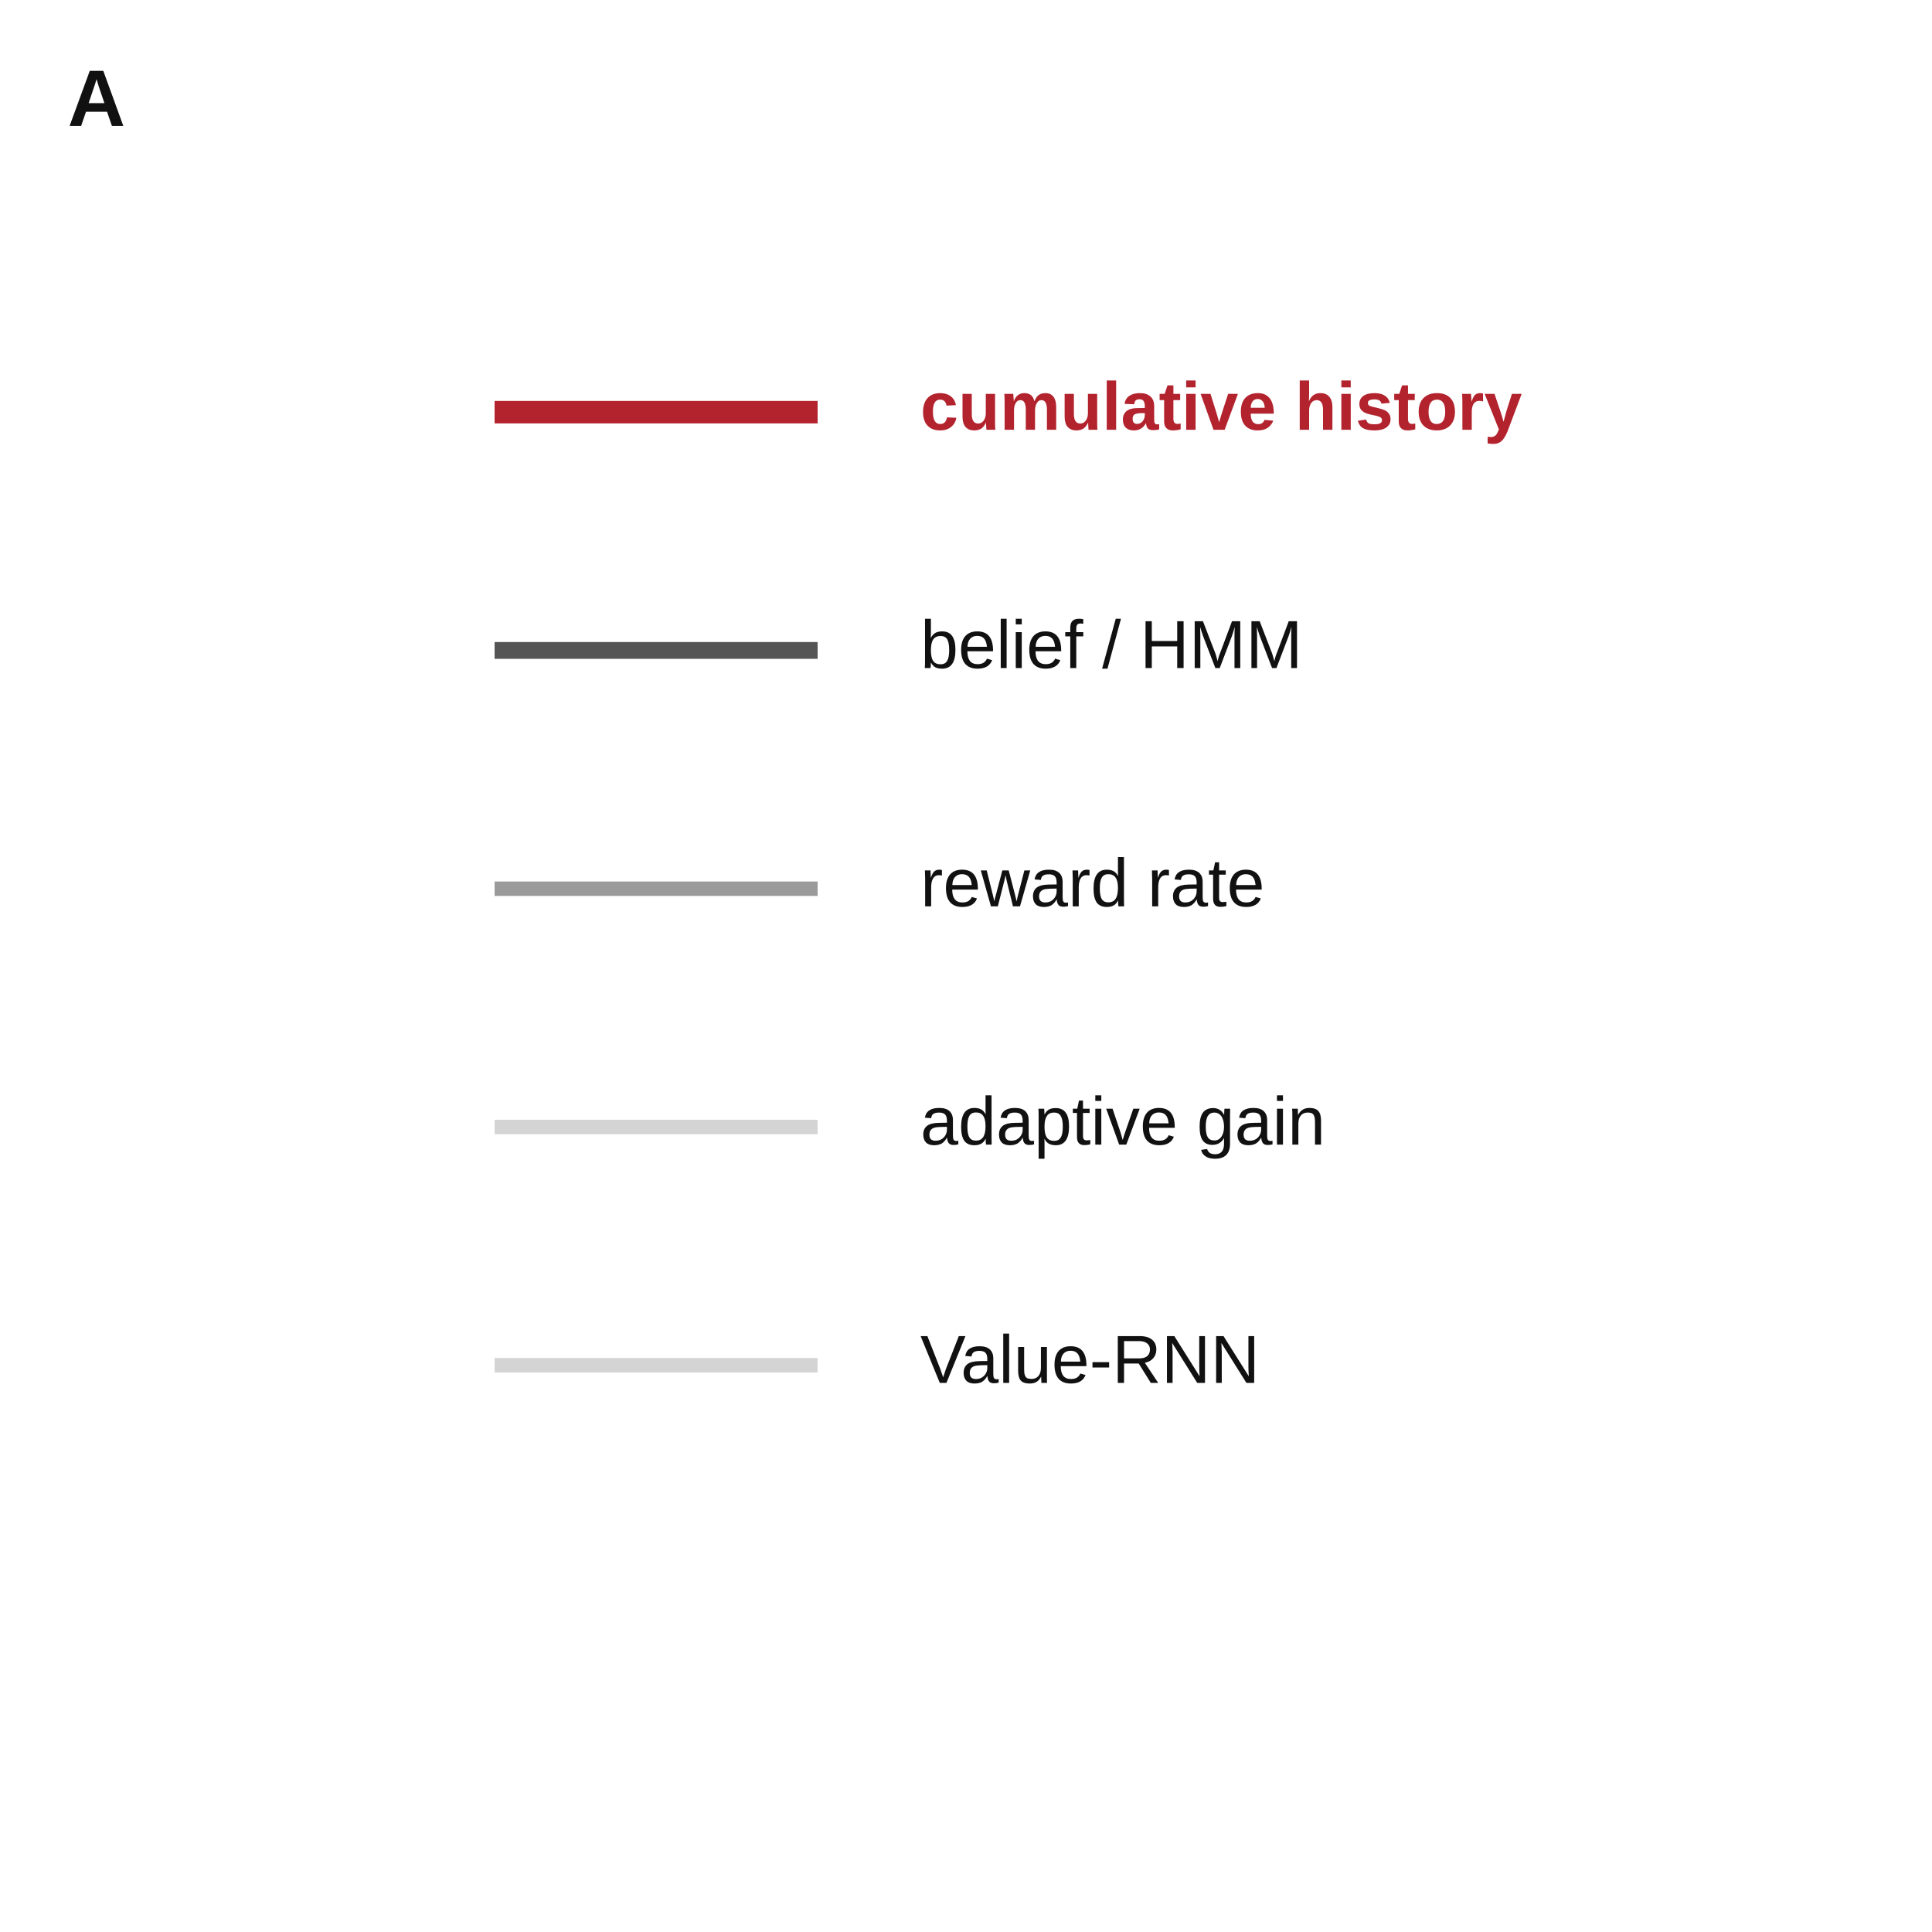
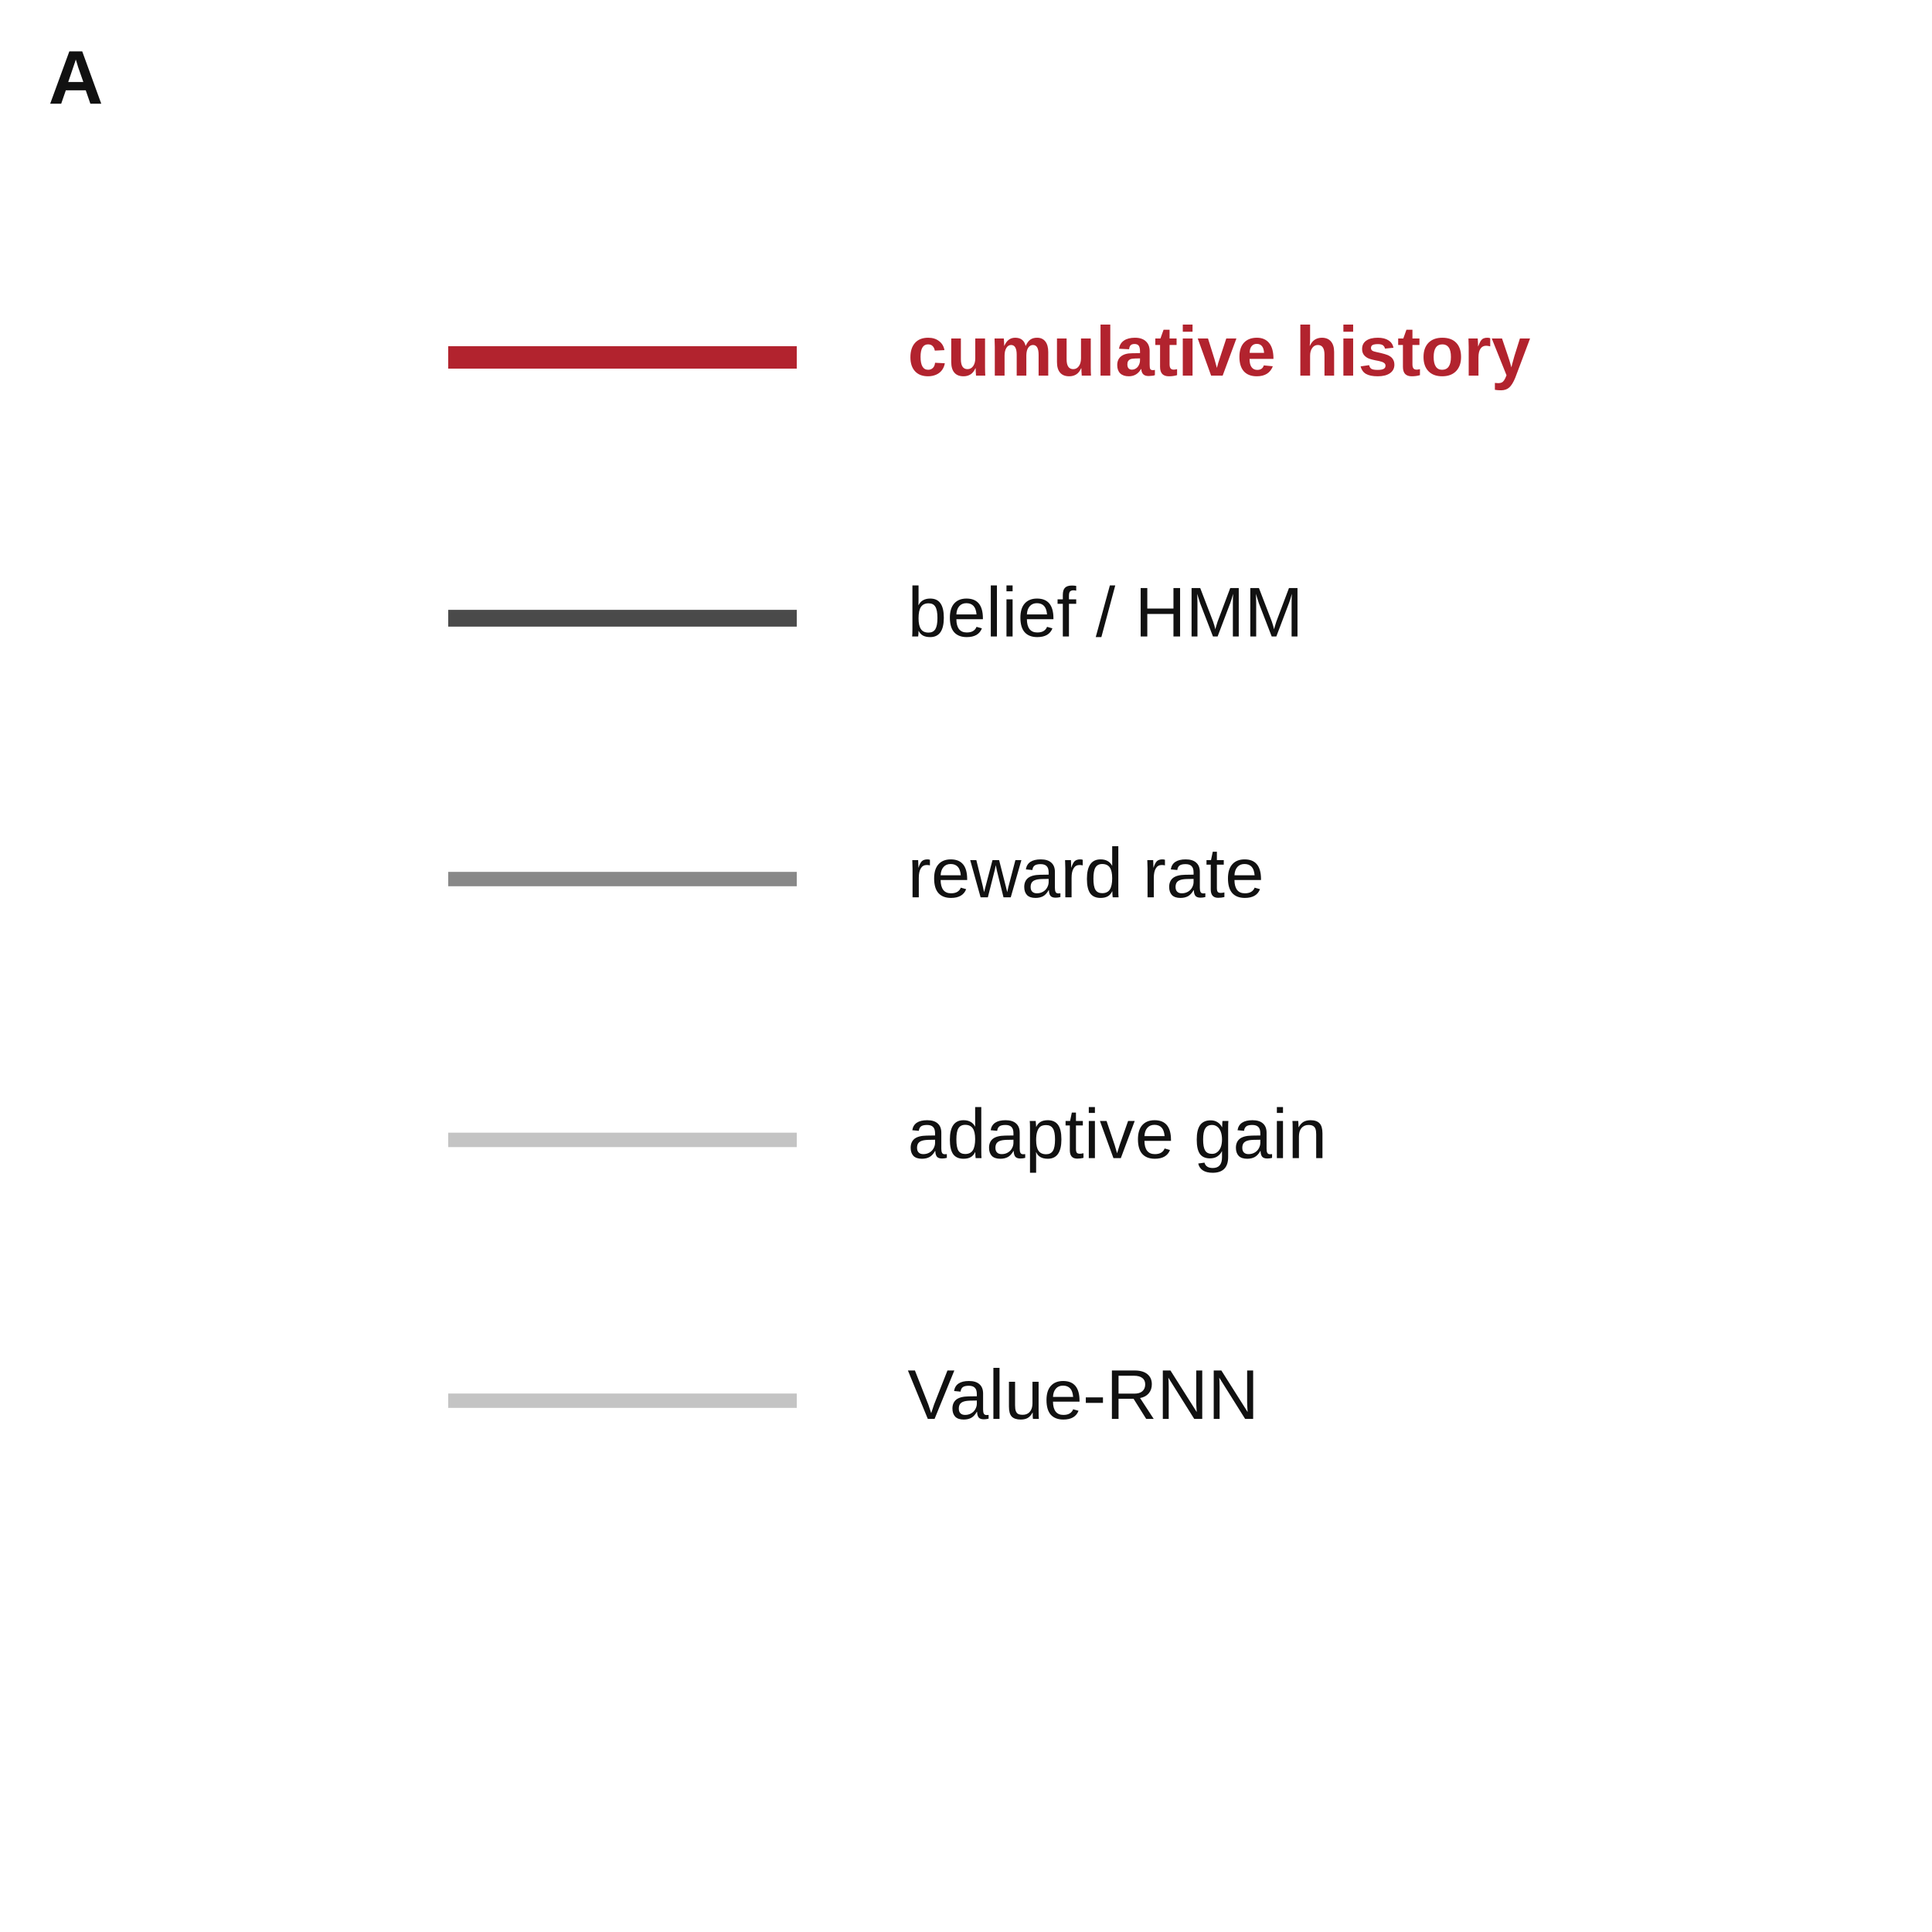
<svg xmlns="http://www.w3.org/2000/svg" width="241.2pt" height="241.2pt" viewBox="0 0 241.2 241.2" version="1.1">
  <defs>
    <style type="text/css">*{stroke-linejoin: round; stroke-linecap: butt}</style>
  </defs>
  <g id="figure_1">
    <g id="patch_1">
      <path d="M 0 241.2 L 241.2 241.2 L 241.2 0 L 0 0 z " style="fill: #ffffff" />
    </g>
    <g id="axes_1">
      <g id="line2d_1">
-         <path d="M 61.747 51.456 L 102.076 51.456 " clip-path="url(#p9341e1a52c)" style="fill: none; stroke: #b2232e; stroke-width: 2.8" />
+         <path d="M 55.958 44.622 L 99.471 44.622 " clip-path="url(#p36a99f43f2)" style="fill: none; stroke: #b2232e; stroke-width: 2.8" />
      </g>
      <g id="line2d_2">
-         <path d="M 61.747 81.204 L 102.076 81.204 " clip-path="url(#p9341e1a52c)" style="fill: none; stroke: #555555; stroke-width: 2.1" />
+         <path d="M 55.958 77.184 L 99.471 77.184 " clip-path="url(#p36a99f43f2)" style="fill: none; stroke: #4a4a4a; stroke-width: 2.1" />
      </g>
      <g id="line2d_3">
-         <path d="M 61.747 110.952 L 102.076 110.952 " clip-path="url(#p9341e1a52c)" style="fill: none; stroke: #9a9a9a; stroke-width: 1.8" />
+         <path d="M 55.958 109.746 L 99.471 109.746 " clip-path="url(#p36a99f43f2)" style="fill: none; stroke: #888888; stroke-width: 1.8" />
      </g>
      <g id="line2d_4">
-         <path d="M 61.747 140.7 L 102.076 140.7 " clip-path="url(#p9341e1a52c)" style="fill: none; stroke: #d4d4d4; stroke-width: 1.8" />
+         <path d="M 55.958 142.308 L 99.471 142.308 " clip-path="url(#p36a99f43f2)" style="fill: none; stroke: #c4c4c4; stroke-width: 1.8" />
      </g>
      <g id="line2d_5">
-         <path d="M 61.747 170.448 L 102.076 170.448 " clip-path="url(#p9341e1a52c)" style="fill: none; stroke: #d4d4d4; stroke-width: 1.8" />
+         <path d="M 55.958 174.87 L 99.471 174.87 " clip-path="url(#p36a99f43f2)" style="fill: none; stroke: #c4c4c4; stroke-width: 1.8" />
      </g>
      <g id="text_1">
-         <text style="font-weight: 700; font-size: 8.5px; font-family: 'Arial'; text-anchor: start; fill: #b2232e" x="114.908" y="53.656" transform="rotate(-0 114.9077 53.65562)">cumulative history</text>
+         <text style="font-weight: 700; font-size: 8.8px; font-family: 'Arial'; text-anchor: start; fill: #b2232e" x="113.316" y="46.899" transform="rotate(-0 113.3158 46.89926)">cumulative history</text>
      </g>
      <g id="text_2">
-         <text style="font-size: 8.5px; font-family: 'Arial'; text-anchor: start; fill: #111111" x="114.908" y="83.404" transform="rotate(-0 114.9077 83.40371)">belief / HMM</text>
+         <text style="font-size: 8.8px; font-family: 'Arial'; text-anchor: start; fill: #111111" x="113.316" y="79.461" transform="rotate(-0 113.3158 79.46134)">belief / HMM</text>
      </g>
      <g id="text_3">
-         <text style="font-size: 8.5px; font-family: 'Arial'; text-anchor: start; fill: #111111" x="114.908" y="113.152" transform="rotate(-0 114.9077 113.1517)">reward rate</text>
+         <text style="font-size: 8.8px; font-family: 'Arial'; text-anchor: start; fill: #111111" x="113.316" y="112.023" transform="rotate(-0 113.3158 112.0233)">reward rate</text>
      </g>
      <g id="text_4">
-         <text style="font-size: 8.5px; font-family: 'Arial'; text-anchor: start; fill: #111111" x="114.908" y="142.9" transform="rotate(-0 114.9077 142.8996)">adaptive gain</text>
+         <text style="font-size: 8.8px; font-family: 'Arial'; text-anchor: start; fill: #111111" x="113.316" y="144.585" transform="rotate(-0 113.3158 144.5853)">adaptive gain</text>
      </g>
      <g id="text_5">
-         <text style="font-size: 8.5px; font-family: 'Arial'; text-anchor: start; fill: #111111" x="114.908" y="172.648" transform="rotate(-0 114.9077 172.6477)">Value-RNN</text>
+         <text style="font-size: 8.8px; font-family: 'Arial'; text-anchor: start; fill: #111111" x="113.316" y="177.147" transform="rotate(-0 113.3158 177.1473)">Value-RNN</text>
      </g>
    </g>
    <g id="text_6">
-       <text style="font-weight: 700; font-size: 10px; font-family: 'Arial'; text-anchor: start; fill: #111111" x="8.442" y="15.722" transform="rotate(-0 8.442 15.72227)">A</text>
+       <text style="font-weight: 700; font-size: 9.5px; font-family: 'Arial'; text-anchor: start; fill: #111111" x="6.03" y="12.946" transform="rotate(-0 6.03 12.94626)">A</text>
    </g>
  </g>
  <defs>
-     <clipPath id="p9341e1a52c">
-       <rect x="43.416" y="21.708" width="183.312" height="178.488" />
+     <clipPath id="p36a99f43f2">
+       <rect x="36.18" y="12.06" width="197.784" height="195.372" />
    </clipPath>
  </defs>
</svg>
